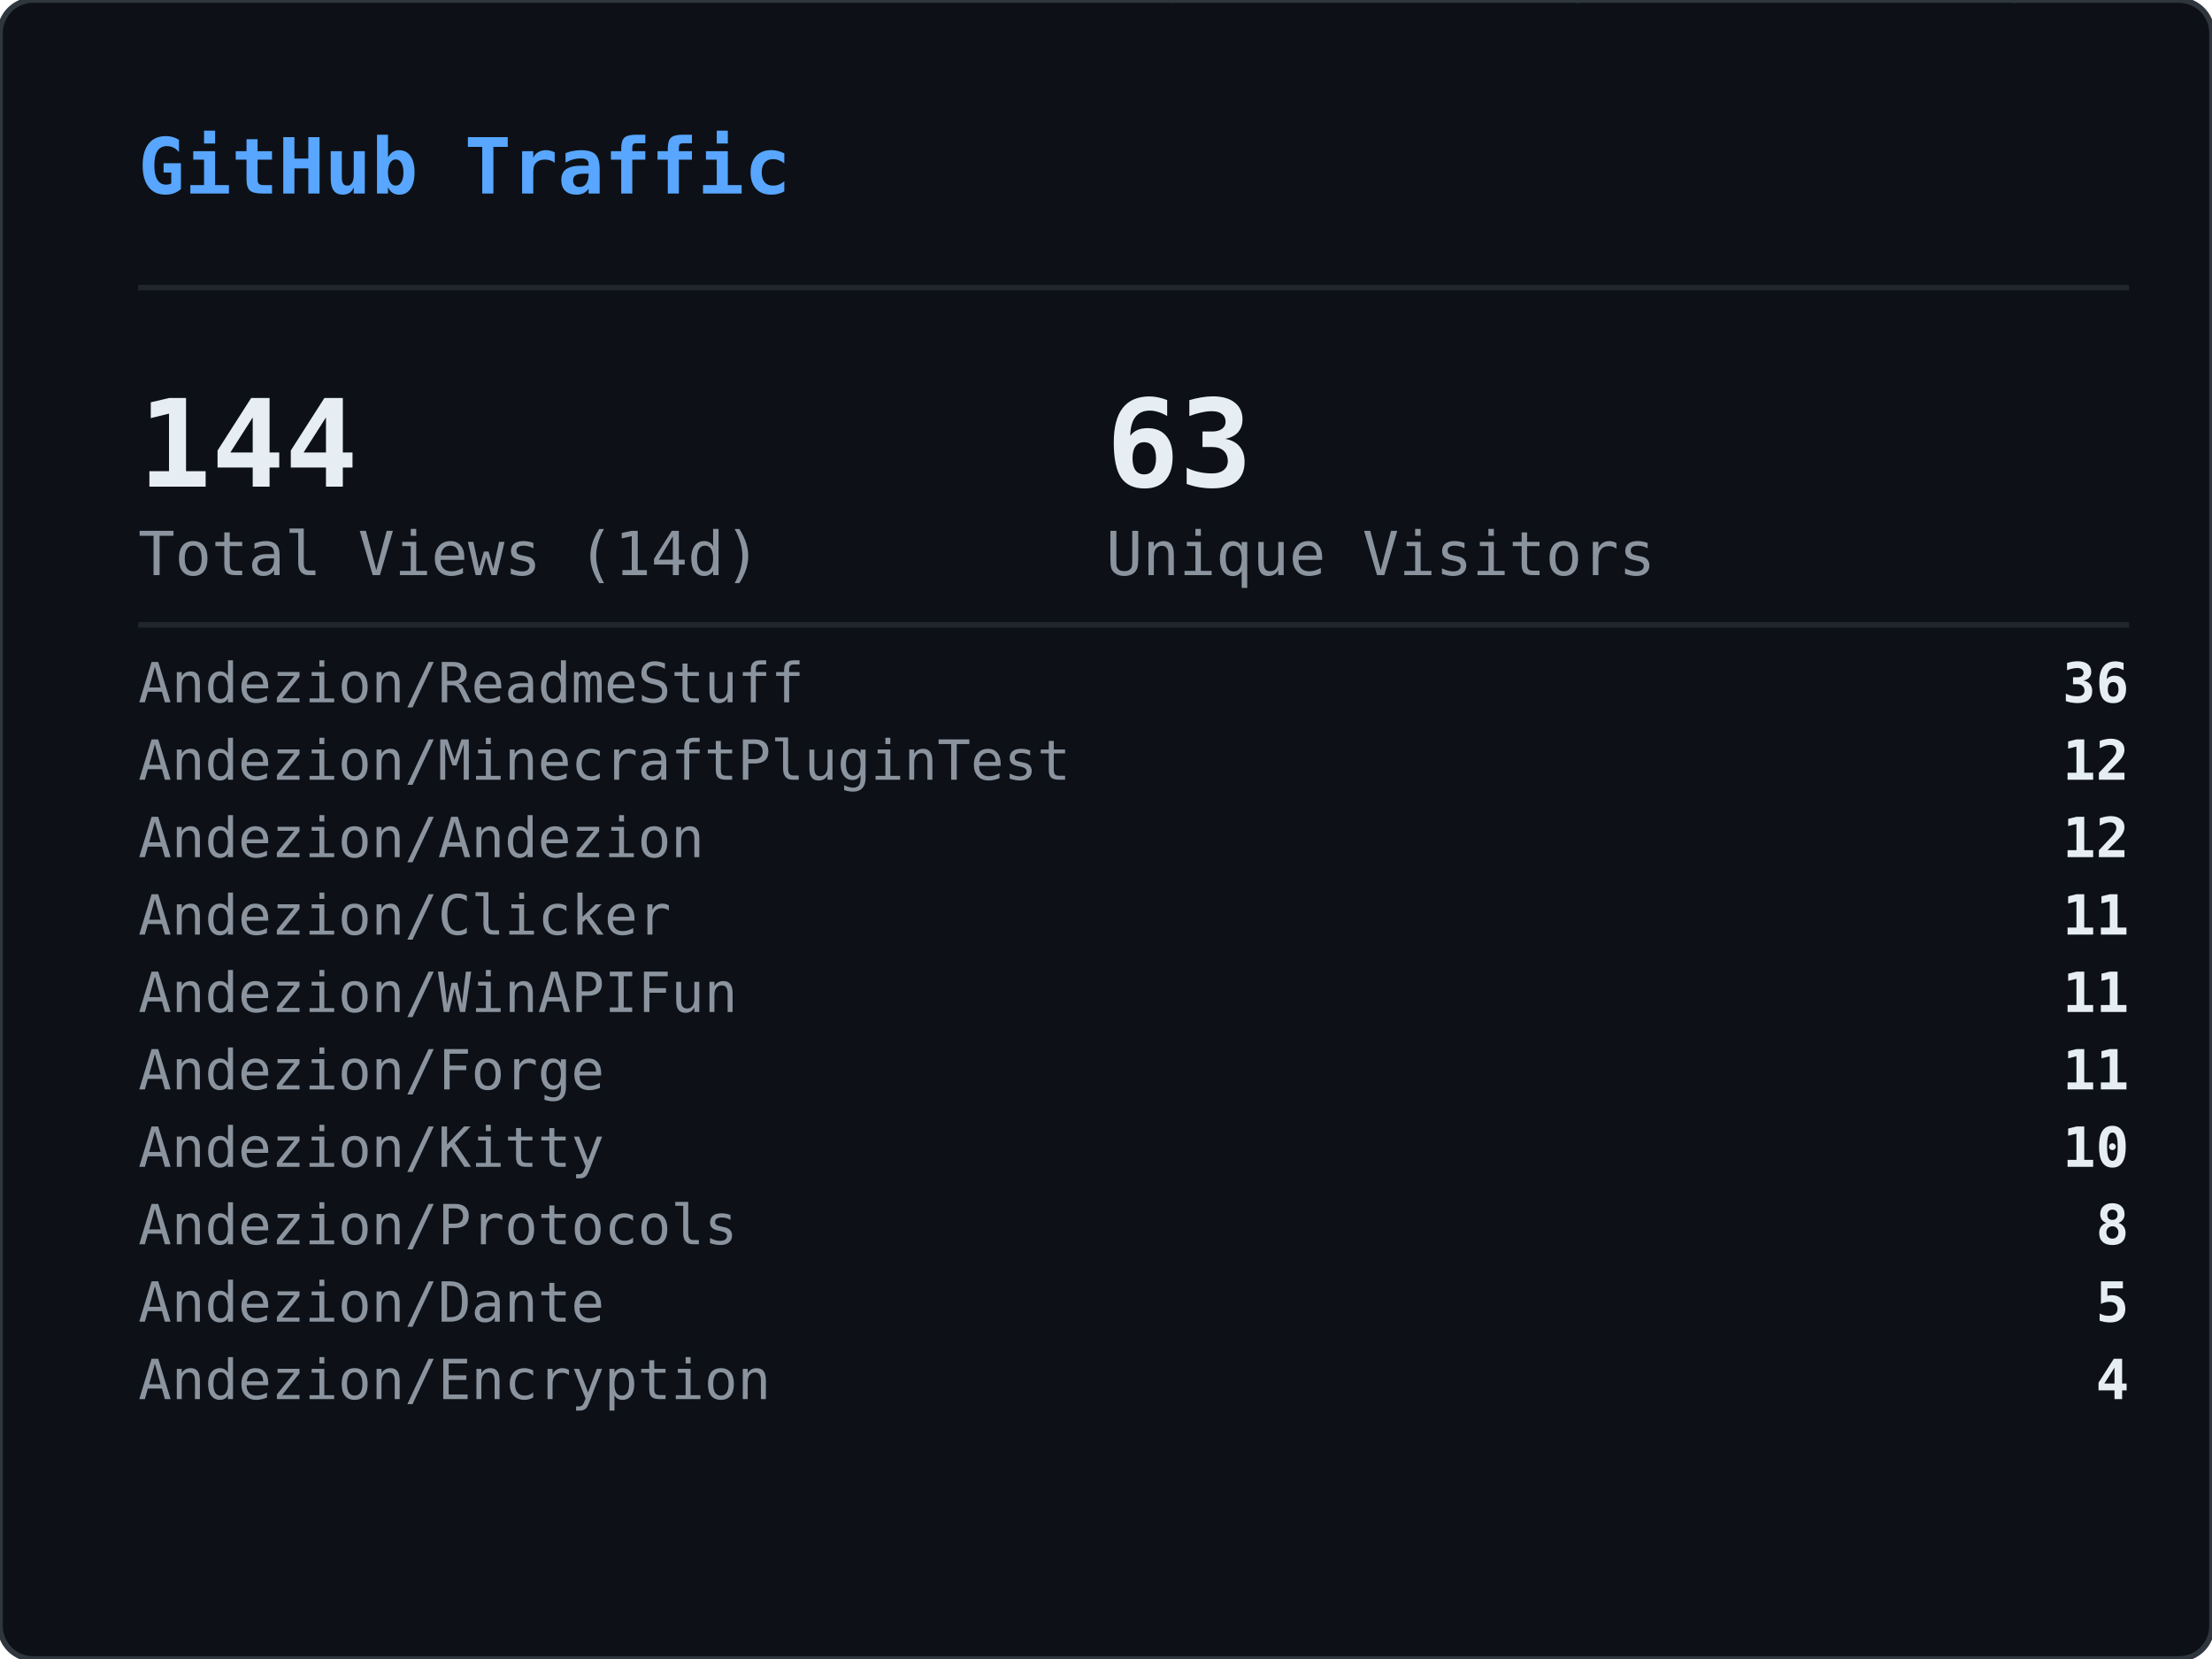
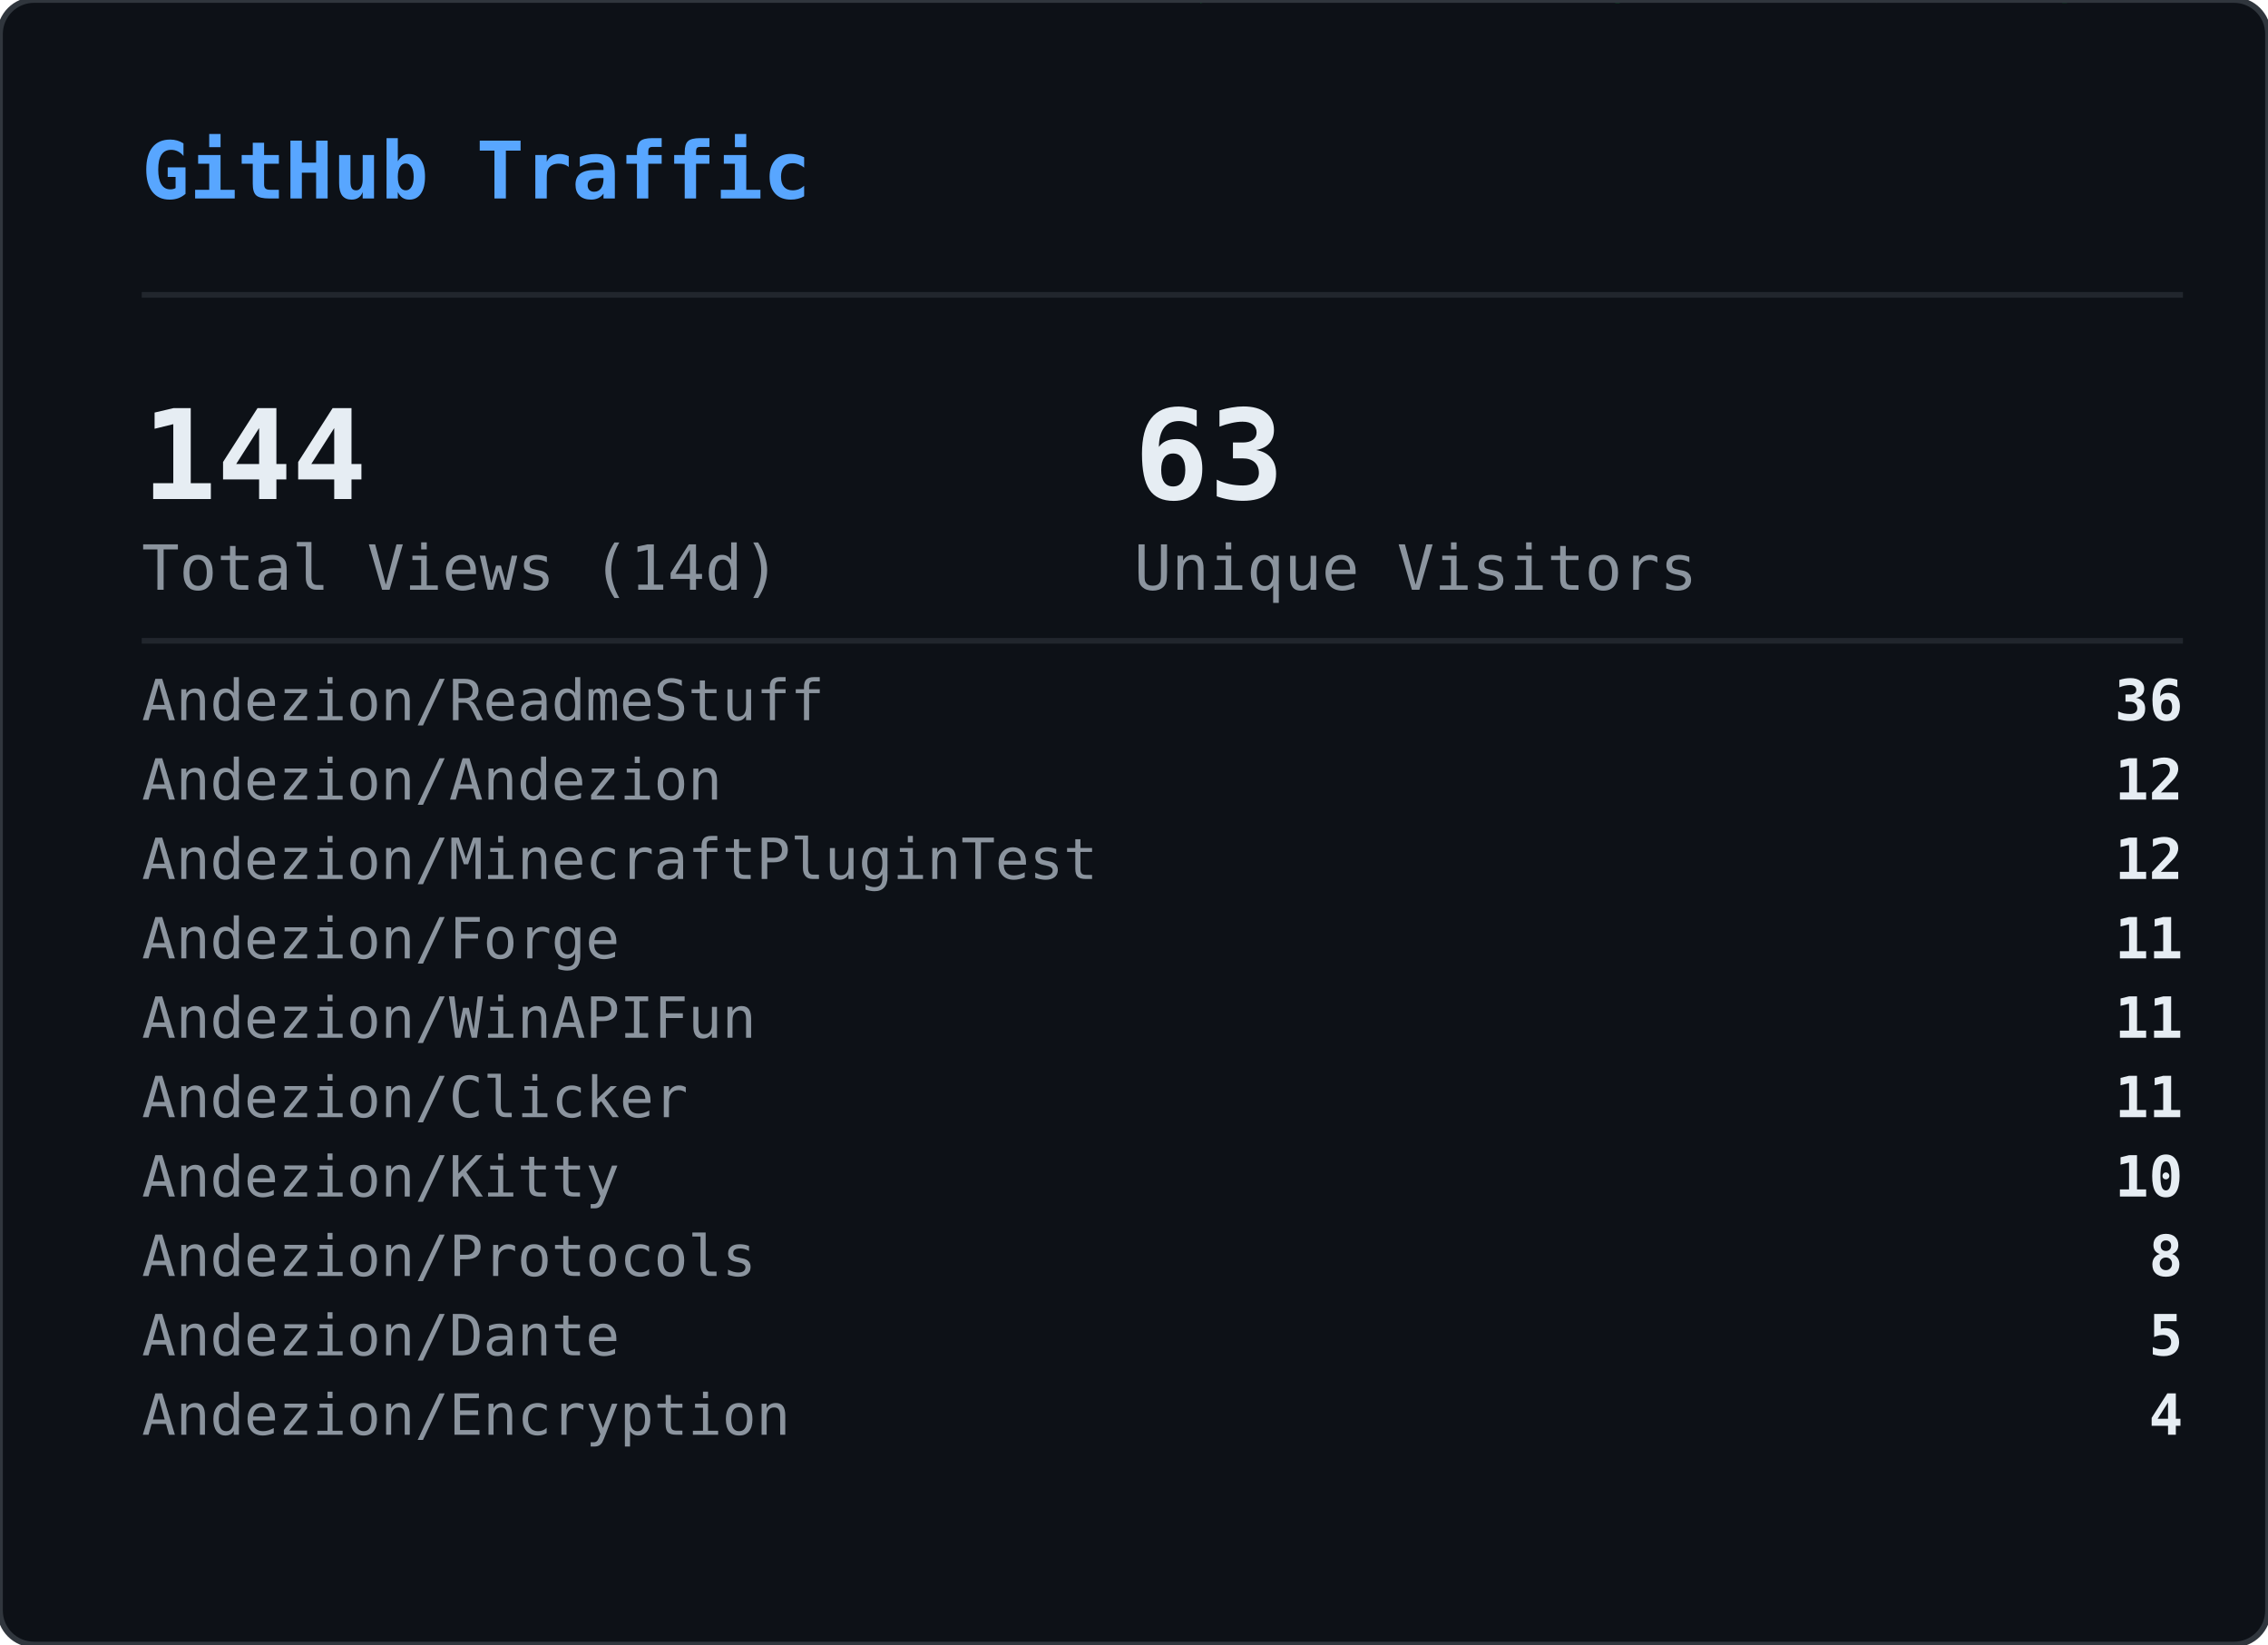
- <svg xmlns="http://www.w3.org/2000/svg" width="400" height="300" viewBox="0 0 400 300">
+ <svg xmlns="http://www.w3.org/2000/svg" width="400" height="290" viewBox="0 0 400 290">
  <defs>
    <clipPath id="gvs-clip">
-       <rect width="400" height="300" rx="6" />
+       <rect width="400" height="290" rx="6" />
    </clipPath>
  </defs>
-   <rect width="400" height="300" rx="6" fill="#0d1117" />
+   <rect width="400" height="290" rx="6" fill="#0d1117" />
  <g clip-path="url(#gvs-clip)">
    <g opacity="0.22">
-       <style>@keyframes gvs0{from{transform:translateY(-88px)}to{transform:translateY(314px)}}@keyframes gvs1{from{transform:translateY(-46px)}to{transform:translateY(314px)}}@keyframes gvs2{from{transform:translateY(-46px)}to{transform:translateY(314px)}}@keyframes gvs3{from{transform:translateY(-46px)}to{transform:translateY(314px)}}@keyframes gvs4{from{transform:translateY(-46px)}to{transform:translateY(314px)}}@keyframes gvs5{from{transform:translateY(-46px)}to{transform:translateY(314px)}}@keyframes gvs6{from{transform:translateY(-46px)}to{transform:translateY(314px)}}@keyframes gvs7{from{transform:translateY(-46px)}to{transform:translateY(314px)}}@keyframes gvs8{from{transform:translateY(-46px)}to{transform:translateY(314px)}}@keyframes gvs9{from{transform:translateY(-46px)}to{transform:translateY(314px)}}@keyframes gvs10{from{transform:translateY(-46px)}to{transform:translateY(314px)}}@keyframes gvs11{from{transform:translateY(-46px)}to{transform:translateY(314px)}}@keyframes gvs12{from{transform:translateY(-46px)}to{transform:translateY(314px)}}@keyframes gvs13{from{transform:translateY(-46px)}to{transform:translateY(314px)}}@keyframes gvs14{from{transform:translateY(-46px)}to{transform:translateY(314px)}}@keyframes gvs15{from{transform:translateY(-46px)}to{transform:translateY(314px)}}@keyframes gvs16{from{transform:translateY(-46px)}to{transform:translateY(314px)}}@keyframes gvs17{from{transform:translateY(-46px)}to{transform:translateY(314px)}}@keyframes gvs18{from{transform:translateY(-46px)}to{transform:translateY(314px)}}@keyframes gvs19{from{transform:translateY(-46px)}to{transform:translateY(314px)}}@keyframes gvs20{from{transform:translateY(-46px)}to{transform:translateY(314px)}}@keyframes gvs21{from{transform:translateY(-46px)}to{transform:translateY(314px)}}@keyframes gvs22{from{transform:translateY(-46px)}to{transform:translateY(314px)}}@keyframes gvs23{from{transform:translateY(-46px)}to{transform:translateY(314px)}}@keyframes gvs24{from{transform:translateY(-46px)}to{transform:translateY(314px)}}@keyframes gvs25{from{transform:translateY(-46px)}to{transform:translateY(314px)}}@keyframes gvs26{from{transform:translateY(-46px)}to{transform:translateY(314px)}}@keyframes gvs27{from{transform:translateY(-46px)}to{transform:translateY(314px)}}@keyframes gvs28{from{transform:translateY(-46px)}to{transform:translateY(314px)}}@keyframes gvs29{from{transform:translateY(-46px)}to{transform:translateY(314px)}}</style>
+       <style>@keyframes gvs0{from{transform:translateY(-88px)}to{transform:translateY(304px)}}@keyframes gvs1{from{transform:translateY(-46px)}to{transform:translateY(304px)}}@keyframes gvs2{from{transform:translateY(-46px)}to{transform:translateY(304px)}}@keyframes gvs3{from{transform:translateY(-46px)}to{transform:translateY(304px)}}@keyframes gvs4{from{transform:translateY(-46px)}to{transform:translateY(304px)}}@keyframes gvs5{from{transform:translateY(-46px)}to{transform:translateY(304px)}}@keyframes gvs6{from{transform:translateY(-46px)}to{transform:translateY(304px)}}@keyframes gvs7{from{transform:translateY(-46px)}to{transform:translateY(304px)}}@keyframes gvs8{from{transform:translateY(-46px)}to{transform:translateY(304px)}}@keyframes gvs9{from{transform:translateY(-46px)}to{transform:translateY(304px)}}@keyframes gvs10{from{transform:translateY(-46px)}to{transform:translateY(304px)}}@keyframes gvs11{from{transform:translateY(-46px)}to{transform:translateY(304px)}}@keyframes gvs12{from{transform:translateY(-46px)}to{transform:translateY(304px)}}@keyframes gvs13{from{transform:translateY(-46px)}to{transform:translateY(304px)}}@keyframes gvs14{from{transform:translateY(-46px)}to{transform:translateY(304px)}}@keyframes gvs15{from{transform:translateY(-46px)}to{transform:translateY(304px)}}@keyframes gvs16{from{transform:translateY(-46px)}to{transform:translateY(304px)}}@keyframes gvs17{from{transform:translateY(-46px)}to{transform:translateY(304px)}}@keyframes gvs18{from{transform:translateY(-46px)}to{transform:translateY(304px)}}@keyframes gvs19{from{transform:translateY(-46px)}to{transform:translateY(304px)}}@keyframes gvs20{from{transform:translateY(-46px)}to{transform:translateY(304px)}}@keyframes gvs21{from{transform:translateY(-46px)}to{transform:translateY(304px)}}@keyframes gvs22{from{transform:translateY(-46px)}to{transform:translateY(304px)}}@keyframes gvs23{from{transform:translateY(-46px)}to{transform:translateY(304px)}}@keyframes gvs24{from{transform:translateY(-46px)}to{transform:translateY(304px)}}@keyframes gvs25{from{transform:translateY(-46px)}to{transform:translateY(304px)}}@keyframes gvs26{from{transform:translateY(-46px)}to{transform:translateY(304px)}}@keyframes gvs27{from{transform:translateY(-46px)}to{transform:translateY(304px)}}@keyframes gvs28{from{transform:translateY(-46px)}to{transform:translateY(304px)}}@keyframes gvs29{from{transform:translateY(-46px)}to{transform:translateY(304px)}}</style>
      <g style="animation:gvs0 1.67s linear infinite;animation-delay:-0.05s">
        <text x="296" y="0" font-family="monospace" font-size="12" fill="#00ff41">0</text>
        <text x="296" y="-14" font-family="monospace" font-size="12" fill="#00ff41" opacity="0.86">ﾂ</text>
        <text x="296" y="-28" font-family="monospace" font-size="12" fill="#00ff41" opacity="0.71">ｯ</text>
        <text x="296" y="-42" font-family="monospace" font-size="12" fill="#00ff41" opacity="0.57">ﾊ</text>
        <text x="296" y="-56" font-family="monospace" font-size="12" fill="#00ff41" opacity="0.43">ﾃ</text>
        <text x="296" y="-70" font-family="monospace" font-size="12" fill="#00ff41" opacity="0.29">ﾕ</text>
        <text x="296" y="-84" font-family="monospace" font-size="12" fill="#00ff41" opacity="0.14">ﾂ</text>
      </g>
      <g style="animation:gvs1 2.72s linear infinite;animation-delay:-1.68s">
        <text x="265" y="0" font-family="monospace" font-size="12" fill="#00ff41">ﾗ</text>
        <text x="265" y="-14" font-family="monospace" font-size="12" fill="#00ff41" opacity="0.75">ﾁ</text>
        <text x="265" y="-28" font-family="monospace" font-size="12" fill="#00ff41" opacity="0.50">ﾂ</text>
        <text x="265" y="-42" font-family="monospace" font-size="12" fill="#00ff41" opacity="0.25">ｳ</text>
      </g>
      <g style="animation:gvs2 3.03s linear infinite;animation-delay:-1.66s">
        <text x="209" y="0" font-family="monospace" font-size="12" fill="#00ff41">ｬ</text>
        <text x="209" y="-14" font-family="monospace" font-size="12" fill="#00ff41" opacity="0.75">ﾘ</text>
        <text x="209" y="-28" font-family="monospace" font-size="12" fill="#00ff41" opacity="0.50">1</text>
        <text x="209" y="-42" font-family="monospace" font-size="12" fill="#00ff41" opacity="0.25">ｬ</text>
      </g>
      <g style="animation:gvs3 2.69s linear infinite;animation-delay:-1.87s">
        <text x="281" y="0" font-family="monospace" font-size="12" fill="#00ff41">ｮ</text>
        <text x="281" y="-14" font-family="monospace" font-size="12" fill="#00ff41" opacity="0.75">ｴ</text>
        <text x="281" y="-28" font-family="monospace" font-size="12" fill="#00ff41" opacity="0.50">0</text>
        <text x="281" y="-42" font-family="monospace" font-size="12" fill="#00ff41" opacity="0.25">1</text>
      </g>
      <g style="animation:gvs4 2.88s linear infinite;animation-delay:-1.34s">
        <text x="353" y="0" font-family="monospace" font-size="12" fill="#00ff41">ｽ</text>
        <text x="353" y="-14" font-family="monospace" font-size="12" fill="#00ff41" opacity="0.75">4</text>
        <text x="353" y="-28" font-family="monospace" font-size="12" fill="#00ff41" opacity="0.50">ﾔ</text>
        <text x="353" y="-42" font-family="monospace" font-size="12" fill="#00ff41" opacity="0.25">5</text>
      </g>
      <g style="animation:gvs5 3.05s linear infinite;animation-delay:-2.98s">
        <text x="169" y="0" font-family="monospace" font-size="12" fill="#00ff41">ﾏ</text>
        <text x="169" y="-14" font-family="monospace" font-size="12" fill="#00ff41" opacity="0.75">ｮ</text>
        <text x="169" y="-28" font-family="monospace" font-size="12" fill="#00ff41" opacity="0.50">ｧ</text>
        <text x="169" y="-42" font-family="monospace" font-size="12" fill="#00ff41" opacity="0.25">ｩ</text>
      </g>
      <g style="animation:gvs6 3.03s linear infinite;animation-delay:-1.35s">
        <text x="113" y="0" font-family="monospace" font-size="12" fill="#00ff41">4</text>
        <text x="113" y="-14" font-family="monospace" font-size="12" fill="#00ff41" opacity="0.75">ﾈ</text>
        <text x="113" y="-28" font-family="monospace" font-size="12" fill="#00ff41" opacity="0.50">ｼ</text>
        <text x="113" y="-42" font-family="monospace" font-size="12" fill="#00ff41" opacity="0.25">ﾖ</text>
      </g>
      <g style="animation:gvs7 2.40s linear infinite;animation-delay:-0.96s">
        <text x="313" y="0" font-family="monospace" font-size="12" fill="#00ff41">ﾐ</text>
        <text x="313" y="-14" font-family="monospace" font-size="12" fill="#00ff41" opacity="0.75">0</text>
        <text x="313" y="-28" font-family="monospace" font-size="12" fill="#00ff41" opacity="0.50">ﾁ</text>
        <text x="313" y="-42" font-family="monospace" font-size="12" fill="#00ff41" opacity="0.25">ﾊ</text>
      </g>
      <g style="animation:gvs8 2.71s linear infinite;animation-delay:-1.26s">
        <text x="129" y="0" font-family="monospace" font-size="12" fill="#00ff41">ｾ</text>
        <text x="129" y="-14" font-family="monospace" font-size="12" fill="#00ff41" opacity="0.75">ｿ</text>
        <text x="129" y="-28" font-family="monospace" font-size="12" fill="#00ff41" opacity="0.50">ｧ</text>
        <text x="129" y="-42" font-family="monospace" font-size="12" fill="#00ff41" opacity="0.25">ﾐ</text>
      </g>
      <g style="animation:gvs9 3.12s linear infinite;animation-delay:-1.28s">
        <text x="201" y="0" font-family="monospace" font-size="12" fill="#00ff41">ｫ</text>
        <text x="201" y="-14" font-family="monospace" font-size="12" fill="#00ff41" opacity="0.75">ﾕ</text>
        <text x="201" y="-28" font-family="monospace" font-size="12" fill="#00ff41" opacity="0.50">ﾛ</text>
        <text x="201" y="-42" font-family="monospace" font-size="12" fill="#00ff41" opacity="0.25">ﾀ</text>
      </g>
      <g style="animation:gvs10 2.42s linear infinite;animation-delay:-0.51s">
        <text x="273" y="0" font-family="monospace" font-size="12" fill="#00ff41">ｭ</text>
        <text x="273" y="-14" font-family="monospace" font-size="12" fill="#00ff41" opacity="0.75">ﾏ</text>
        <text x="273" y="-28" font-family="monospace" font-size="12" fill="#00ff41" opacity="0.50">1</text>
        <text x="273" y="-42" font-family="monospace" font-size="12" fill="#00ff41" opacity="0.25">7</text>
      </g>
      <g style="animation:gvs11 1.93s linear infinite;animation-delay:-1.90s">
        <text x="89" y="0" font-family="monospace" font-size="12" fill="#00ff41">ｶ</text>
        <text x="89" y="-14" font-family="monospace" font-size="12" fill="#00ff41" opacity="0.75">ﾛ</text>
        <text x="89" y="-28" font-family="monospace" font-size="12" fill="#00ff41" opacity="0.50">ﾉ</text>
        <text x="89" y="-42" font-family="monospace" font-size="12" fill="#00ff41" opacity="0.25">ﾎ</text>
      </g>
      <g style="animation:gvs12 2.03s linear infinite;animation-delay:-0.87s">
        <text x="33" y="0" font-family="monospace" font-size="12" fill="#00ff41">3</text>
        <text x="33" y="-14" font-family="monospace" font-size="12" fill="#00ff41" opacity="0.75">ｵ</text>
        <text x="33" y="-28" font-family="monospace" font-size="12" fill="#00ff41" opacity="0.50">ﾑ</text>
        <text x="33" y="-42" font-family="monospace" font-size="12" fill="#00ff41" opacity="0.25">0</text>
      </g>
      <g style="animation:gvs13 1.99s linear infinite;animation-delay:-0.99s">
        <text x="361" y="0" font-family="monospace" font-size="12" fill="#00ff41">ｵ</text>
        <text x="361" y="-14" font-family="monospace" font-size="12" fill="#00ff41" opacity="0.75">1</text>
        <text x="361" y="-28" font-family="monospace" font-size="12" fill="#00ff41" opacity="0.50">ﾄ</text>
        <text x="361" y="-42" font-family="monospace" font-size="12" fill="#00ff41" opacity="0.25">ﾄ</text>
      </g>
      <g style="animation:gvs14 1.69s linear infinite;animation-delay:-1.24s">
        <text x="177" y="0" font-family="monospace" font-size="12" fill="#00ff41">ﾒ</text>
        <text x="177" y="-14" font-family="monospace" font-size="12" fill="#00ff41" opacity="0.75">ﾓ</text>
        <text x="177" y="-28" font-family="monospace" font-size="12" fill="#00ff41" opacity="0.50">ﾝ</text>
        <text x="177" y="-42" font-family="monospace" font-size="12" fill="#00ff41" opacity="0.25">ﾔ</text>
      </g>
      <g style="animation:gvs15 3.00s linear infinite;animation-delay:-1.14s">
        <text x="249" y="0" font-family="monospace" font-size="12" fill="#00ff41">7</text>
        <text x="249" y="-14" font-family="monospace" font-size="12" fill="#00ff41" opacity="0.75">ｿ</text>
        <text x="249" y="-28" font-family="monospace" font-size="12" fill="#00ff41" opacity="0.50">8</text>
        <text x="249" y="-42" font-family="monospace" font-size="12" fill="#00ff41" opacity="0.25">ﾜ</text>
      </g>
      <g style="animation:gvs16 3.08s linear infinite;animation-delay:-0.54s">
        <text x="321" y="0" font-family="monospace" font-size="12" fill="#00ff41">3</text>
        <text x="321" y="-14" font-family="monospace" font-size="12" fill="#00ff41" opacity="0.75">ｹ</text>
        <text x="321" y="-28" font-family="monospace" font-size="12" fill="#00ff41" opacity="0.50">ﾑ</text>
        <text x="321" y="-42" font-family="monospace" font-size="12" fill="#00ff41" opacity="0.25">ｱ</text>
      </g>
      <g style="animation:gvs17 2.12s linear infinite;animation-delay:-2.03s">
        <text x="265" y="0" font-family="monospace" font-size="12" fill="#00ff41">ｹ</text>
        <text x="265" y="-14" font-family="monospace" font-size="12" fill="#00ff41" opacity="0.75">2</text>
        <text x="265" y="-28" font-family="monospace" font-size="12" fill="#00ff41" opacity="0.50">ｬ</text>
        <text x="265" y="-42" font-family="monospace" font-size="12" fill="#00ff41" opacity="0.25">ﾉ</text>
      </g>
      <g style="animation:gvs18 1.96s linear infinite;animation-delay:-0.15s">
        <text x="81" y="0" font-family="monospace" font-size="12" fill="#00ff41">ﾋ</text>
        <text x="81" y="-14" font-family="monospace" font-size="12" fill="#00ff41" opacity="0.75">ｼ</text>
        <text x="81" y="-28" font-family="monospace" font-size="12" fill="#00ff41" opacity="0.50">ﾀ</text>
        <text x="81" y="-42" font-family="monospace" font-size="12" fill="#00ff41" opacity="0.25">ﾀ</text>
      </g>
      <g style="animation:gvs19 2.67s linear infinite;animation-delay:-1.19s">
        <text x="25" y="0" font-family="monospace" font-size="12" fill="#00ff41">9</text>
        <text x="25" y="-14" font-family="monospace" font-size="12" fill="#00ff41" opacity="0.75">ﾈ</text>
        <text x="25" y="-28" font-family="monospace" font-size="12" fill="#00ff41" opacity="0.50">ﾃ</text>
        <text x="25" y="-42" font-family="monospace" font-size="12" fill="#00ff41" opacity="0.25">ﾆ</text>
      </g>
      <g style="animation:gvs20 1.99s linear infinite;animation-delay:-1.62s">
        <text x="225" y="0" font-family="monospace" font-size="12" fill="#00ff41">6</text>
        <text x="225" y="-14" font-family="monospace" font-size="12" fill="#00ff41" opacity="0.75">ﾁ</text>
        <text x="225" y="-28" font-family="monospace" font-size="12" fill="#00ff41" opacity="0.50">ﾉ</text>
        <text x="225" y="-42" font-family="monospace" font-size="12" fill="#00ff41" opacity="0.25">ﾐ</text>
      </g>
      <g style="animation:gvs21 3.11s linear infinite;animation-delay:-0.23s">
        <text x="169" y="0" font-family="monospace" font-size="12" fill="#00ff41">ﾎ</text>
        <text x="169" y="-14" font-family="monospace" font-size="12" fill="#00ff41" opacity="0.75">ﾖ</text>
        <text x="169" y="-28" font-family="monospace" font-size="12" fill="#00ff41" opacity="0.50">ｦ</text>
        <text x="169" y="-42" font-family="monospace" font-size="12" fill="#00ff41" opacity="0.25">8</text>
      </g>
      <g style="animation:gvs22 2.01s linear infinite;animation-delay:-1.99s">
        <text x="369" y="0" font-family="monospace" font-size="12" fill="#00ff41">ﾂ</text>
        <text x="369" y="-14" font-family="monospace" font-size="12" fill="#00ff41" opacity="0.75">ｿ</text>
        <text x="369" y="-28" font-family="monospace" font-size="12" fill="#00ff41" opacity="0.50">ﾄ</text>
        <text x="369" y="-42" font-family="monospace" font-size="12" fill="#00ff41" opacity="0.25">ｿ</text>
      </g>
      <g style="animation:gvs23 1.90s linear infinite;animation-delay:-0.11s">
        <text x="185" y="0" font-family="monospace" font-size="12" fill="#00ff41">ﾍ</text>
        <text x="185" y="-14" font-family="monospace" font-size="12" fill="#00ff41" opacity="0.75">ｲ</text>
        <text x="185" y="-28" font-family="monospace" font-size="12" fill="#00ff41" opacity="0.50">ﾔ</text>
        <text x="185" y="-42" font-family="monospace" font-size="12" fill="#00ff41" opacity="0.25">ｱ</text>
      </g>
      <g style="animation:gvs24 2.10s linear infinite;animation-delay:-1.65s">
        <text x="257" y="0" font-family="monospace" font-size="12" fill="#00ff41">ｳ</text>
        <text x="257" y="-14" font-family="monospace" font-size="12" fill="#00ff41" opacity="0.75">ｶ</text>
        <text x="257" y="-28" font-family="monospace" font-size="12" fill="#00ff41" opacity="0.50">ﾝ</text>
        <text x="257" y="-42" font-family="monospace" font-size="12" fill="#00ff41" opacity="0.25">7</text>
      </g>
      <g style="animation:gvs25 1.60s linear infinite;animation-delay:-1.24s">
        <text x="329" y="0" font-family="monospace" font-size="12" fill="#00ff41">ｧ</text>
        <text x="329" y="-14" font-family="monospace" font-size="12" fill="#00ff41" opacity="0.75">0</text>
        <text x="329" y="-28" font-family="monospace" font-size="12" fill="#00ff41" opacity="0.50">ｩ</text>
        <text x="329" y="-42" font-family="monospace" font-size="12" fill="#00ff41" opacity="0.25">6</text>
      </g>
      <g style="animation:gvs26 1.99s linear infinite;animation-delay:-1.57s">
        <text x="145" y="0" font-family="monospace" font-size="12" fill="#00ff41">ﾁ</text>
        <text x="145" y="-14" font-family="monospace" font-size="12" fill="#00ff41" opacity="0.75">0</text>
        <text x="145" y="-28" font-family="monospace" font-size="12" fill="#00ff41" opacity="0.50">ﾂ</text>
        <text x="145" y="-42" font-family="monospace" font-size="12" fill="#00ff41" opacity="0.25">6</text>
      </g>
      <g style="animation:gvs27 2.09s linear infinite;animation-delay:-1.30s">
        <text x="89" y="0" font-family="monospace" font-size="12" fill="#00ff41">ﾉ</text>
        <text x="89" y="-14" font-family="monospace" font-size="12" fill="#00ff41" opacity="0.75">1</text>
        <text x="89" y="-28" font-family="monospace" font-size="12" fill="#00ff41" opacity="0.50">5</text>
        <text x="89" y="-42" font-family="monospace" font-size="12" fill="#00ff41" opacity="0.25">ﾔ</text>
      </g>
      <g style="animation:gvs28 1.71s linear infinite;animation-delay:-0.96s">
        <text x="33" y="0" font-family="monospace" font-size="12" fill="#00ff41">ｱ</text>
        <text x="33" y="-14" font-family="monospace" font-size="12" fill="#00ff41" opacity="0.75">7</text>
        <text x="33" y="-28" font-family="monospace" font-size="12" fill="#00ff41" opacity="0.50">ﾝ</text>
        <text x="33" y="-42" font-family="monospace" font-size="12" fill="#00ff41" opacity="0.25">ｫ</text>
      </g>
      <g style="animation:gvs29 2.08s linear infinite;animation-delay:-1.95s">
        <text x="361" y="0" font-family="monospace" font-size="12" fill="#00ff41">ﾈ</text>
        <text x="361" y="-14" font-family="monospace" font-size="12" fill="#00ff41" opacity="0.75">3</text>
        <text x="361" y="-28" font-family="monospace" font-size="12" fill="#00ff41" opacity="0.50">5</text>
        <text x="361" y="-42" font-family="monospace" font-size="12" fill="#00ff41" opacity="0.25">ﾐ</text>
      </g>
    </g>
  </g>
-   <rect width="400" height="300" rx="6" fill="none" stroke="#30363d" stroke-width="1" />
+   <rect width="400" height="290" rx="6" fill="none" stroke="#30363d" stroke-width="1" />
  <text x="25" y="35" font-family="monospace" font-size="14" font-weight="600" fill="#58a6ff">GitHub Traffic</text>
  <line x1="25" y1="52" x2="385" y2="52" stroke="#21262d" stroke-width="1" />
  <text x="25" y="88" font-family="monospace" font-size="22" font-weight="700" fill="#e6edf3">144</text>
  <text x="25" y="104" font-family="monospace" font-size="11" fill="#8b949e">Total Views (14d)</text>
  <text x="200" y="88" font-family="monospace" font-size="22" font-weight="700" fill="#e6edf3">63</text>
  <text x="200" y="104" font-family="monospace" font-size="11" fill="#8b949e">Unique Visitors</text>
  <line x1="25" y1="113" x2="385" y2="113" stroke="#21262d" stroke-width="1" />
  <text x="25" y="127" font-family="monospace" font-size="10" fill="#8b949e">Andezion/ReadmeStuff</text>
  <text x="385" y="127" font-family="monospace" font-size="10" font-weight="600" fill="#e6edf3" text-anchor="end">36</text>
-   <text x="25" y="141" font-family="monospace" font-size="10" fill="#8b949e">Andezion/MinecraftPluginTest</text>
+   <text x="25" y="141" font-family="monospace" font-size="10" fill="#8b949e">Andezion/Andezion</text>
  <text x="385" y="141" font-family="monospace" font-size="10" font-weight="600" fill="#e6edf3" text-anchor="end">12</text>
-   <text x="25" y="155" font-family="monospace" font-size="10" fill="#8b949e">Andezion/Andezion</text>
+   <text x="25" y="155" font-family="monospace" font-size="10" fill="#8b949e">Andezion/MinecraftPluginTest</text>
  <text x="385" y="155" font-family="monospace" font-size="10" font-weight="600" fill="#e6edf3" text-anchor="end">12</text>
-   <text x="25" y="169" font-family="monospace" font-size="10" fill="#8b949e">Andezion/Clicker</text>
+   <text x="25" y="169" font-family="monospace" font-size="10" fill="#8b949e">Andezion/Forge</text>
  <text x="385" y="169" font-family="monospace" font-size="10" font-weight="600" fill="#e6edf3" text-anchor="end">11</text>
  <text x="25" y="183" font-family="monospace" font-size="10" fill="#8b949e">Andezion/WinAPIFun</text>
  <text x="385" y="183" font-family="monospace" font-size="10" font-weight="600" fill="#e6edf3" text-anchor="end">11</text>
-   <text x="25" y="197" font-family="monospace" font-size="10" fill="#8b949e">Andezion/Forge</text>
+   <text x="25" y="197" font-family="monospace" font-size="10" fill="#8b949e">Andezion/Clicker</text>
  <text x="385" y="197" font-family="monospace" font-size="10" font-weight="600" fill="#e6edf3" text-anchor="end">11</text>
  <text x="25" y="211" font-family="monospace" font-size="10" fill="#8b949e">Andezion/Kitty</text>
  <text x="385" y="211" font-family="monospace" font-size="10" font-weight="600" fill="#e6edf3" text-anchor="end">10</text>
  <text x="25" y="225" font-family="monospace" font-size="10" fill="#8b949e">Andezion/Protocols</text>
  <text x="385" y="225" font-family="monospace" font-size="10" font-weight="600" fill="#e6edf3" text-anchor="end">8</text>
  <text x="25" y="239" font-family="monospace" font-size="10" fill="#8b949e">Andezion/Dante</text>
  <text x="385" y="239" font-family="monospace" font-size="10" font-weight="600" fill="#e6edf3" text-anchor="end">5</text>
  <text x="25" y="253" font-family="monospace" font-size="10" fill="#8b949e">Andezion/Encryption</text>
  <text x="385" y="253" font-family="monospace" font-size="10" font-weight="600" fill="#e6edf3" text-anchor="end">4</text>
</svg>
